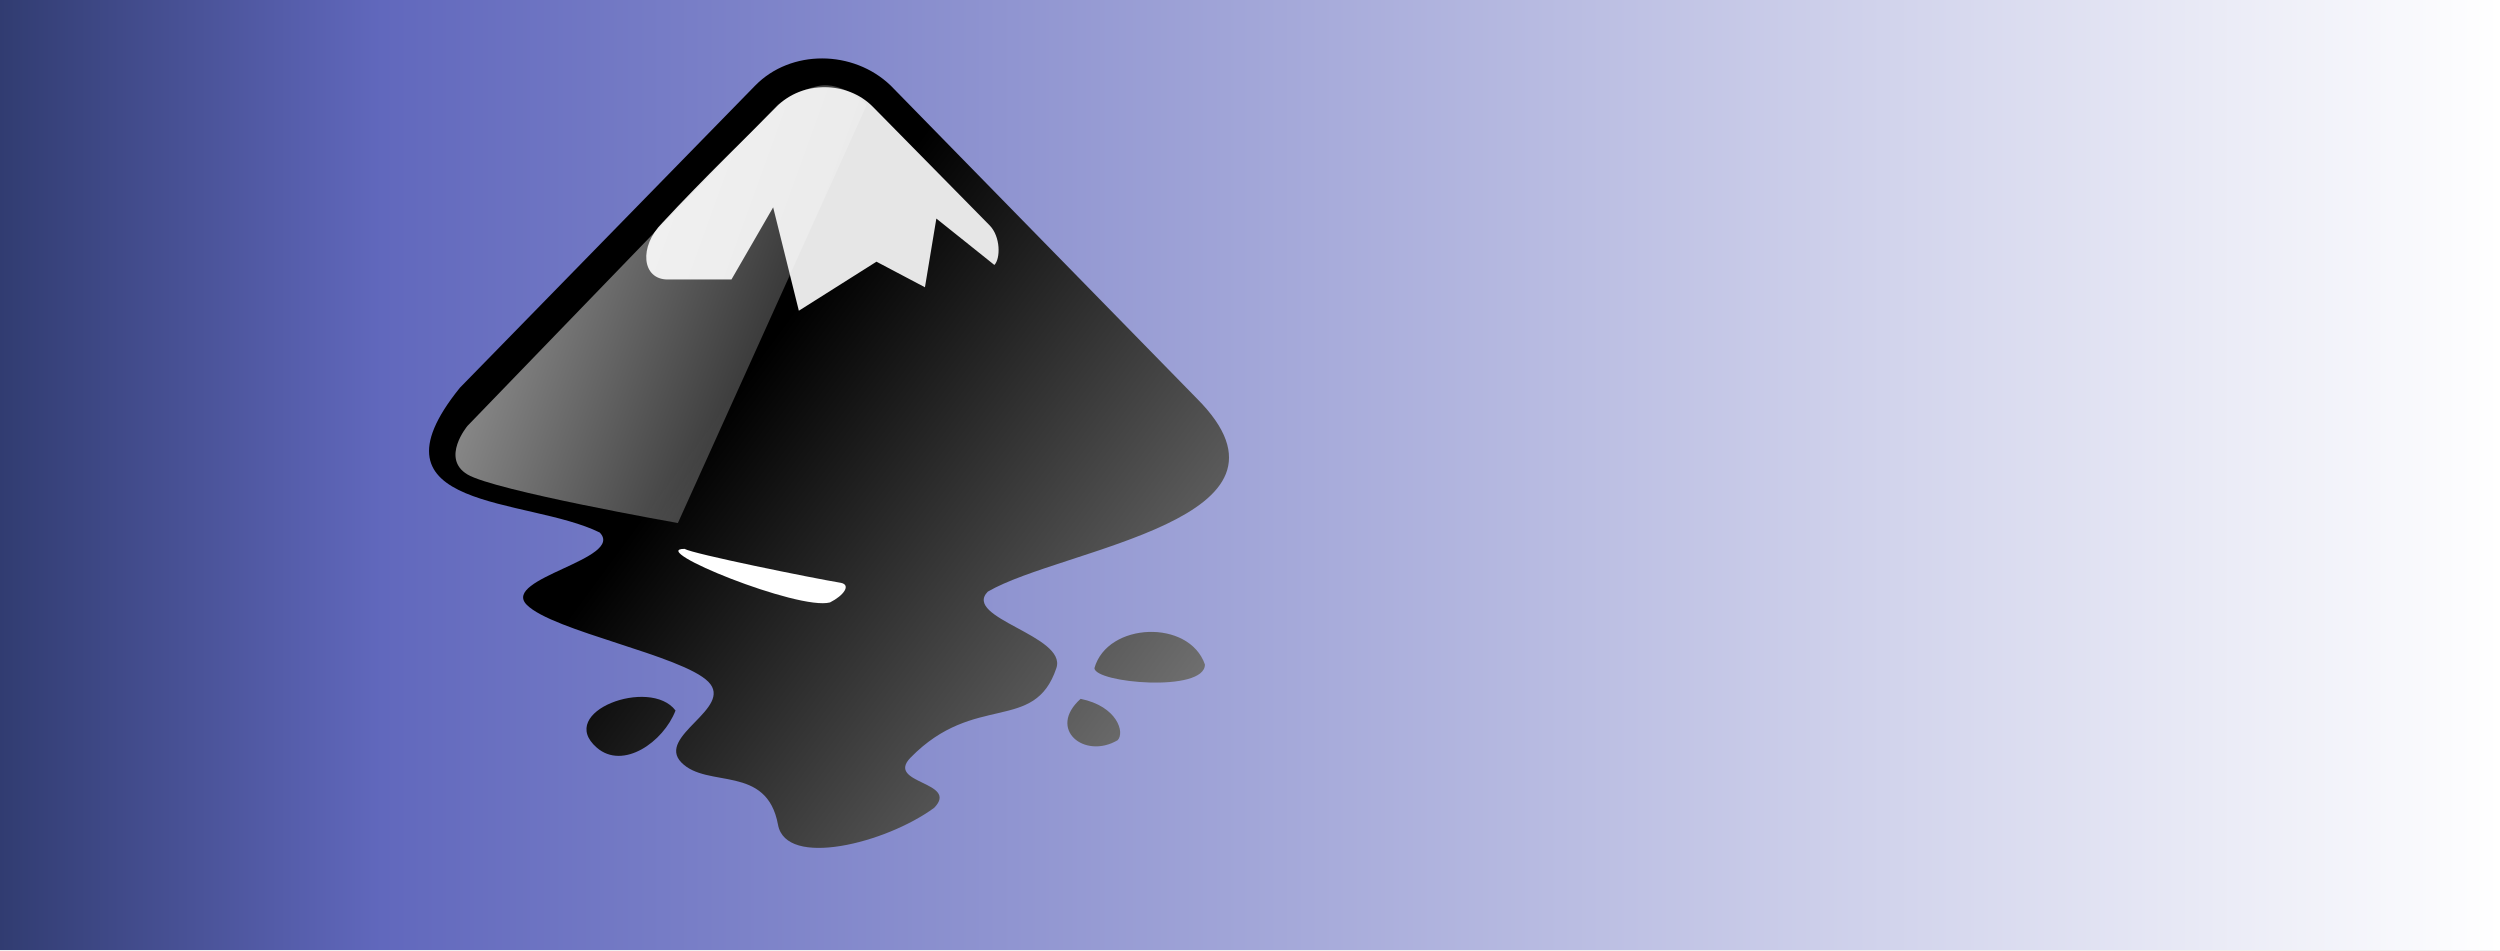
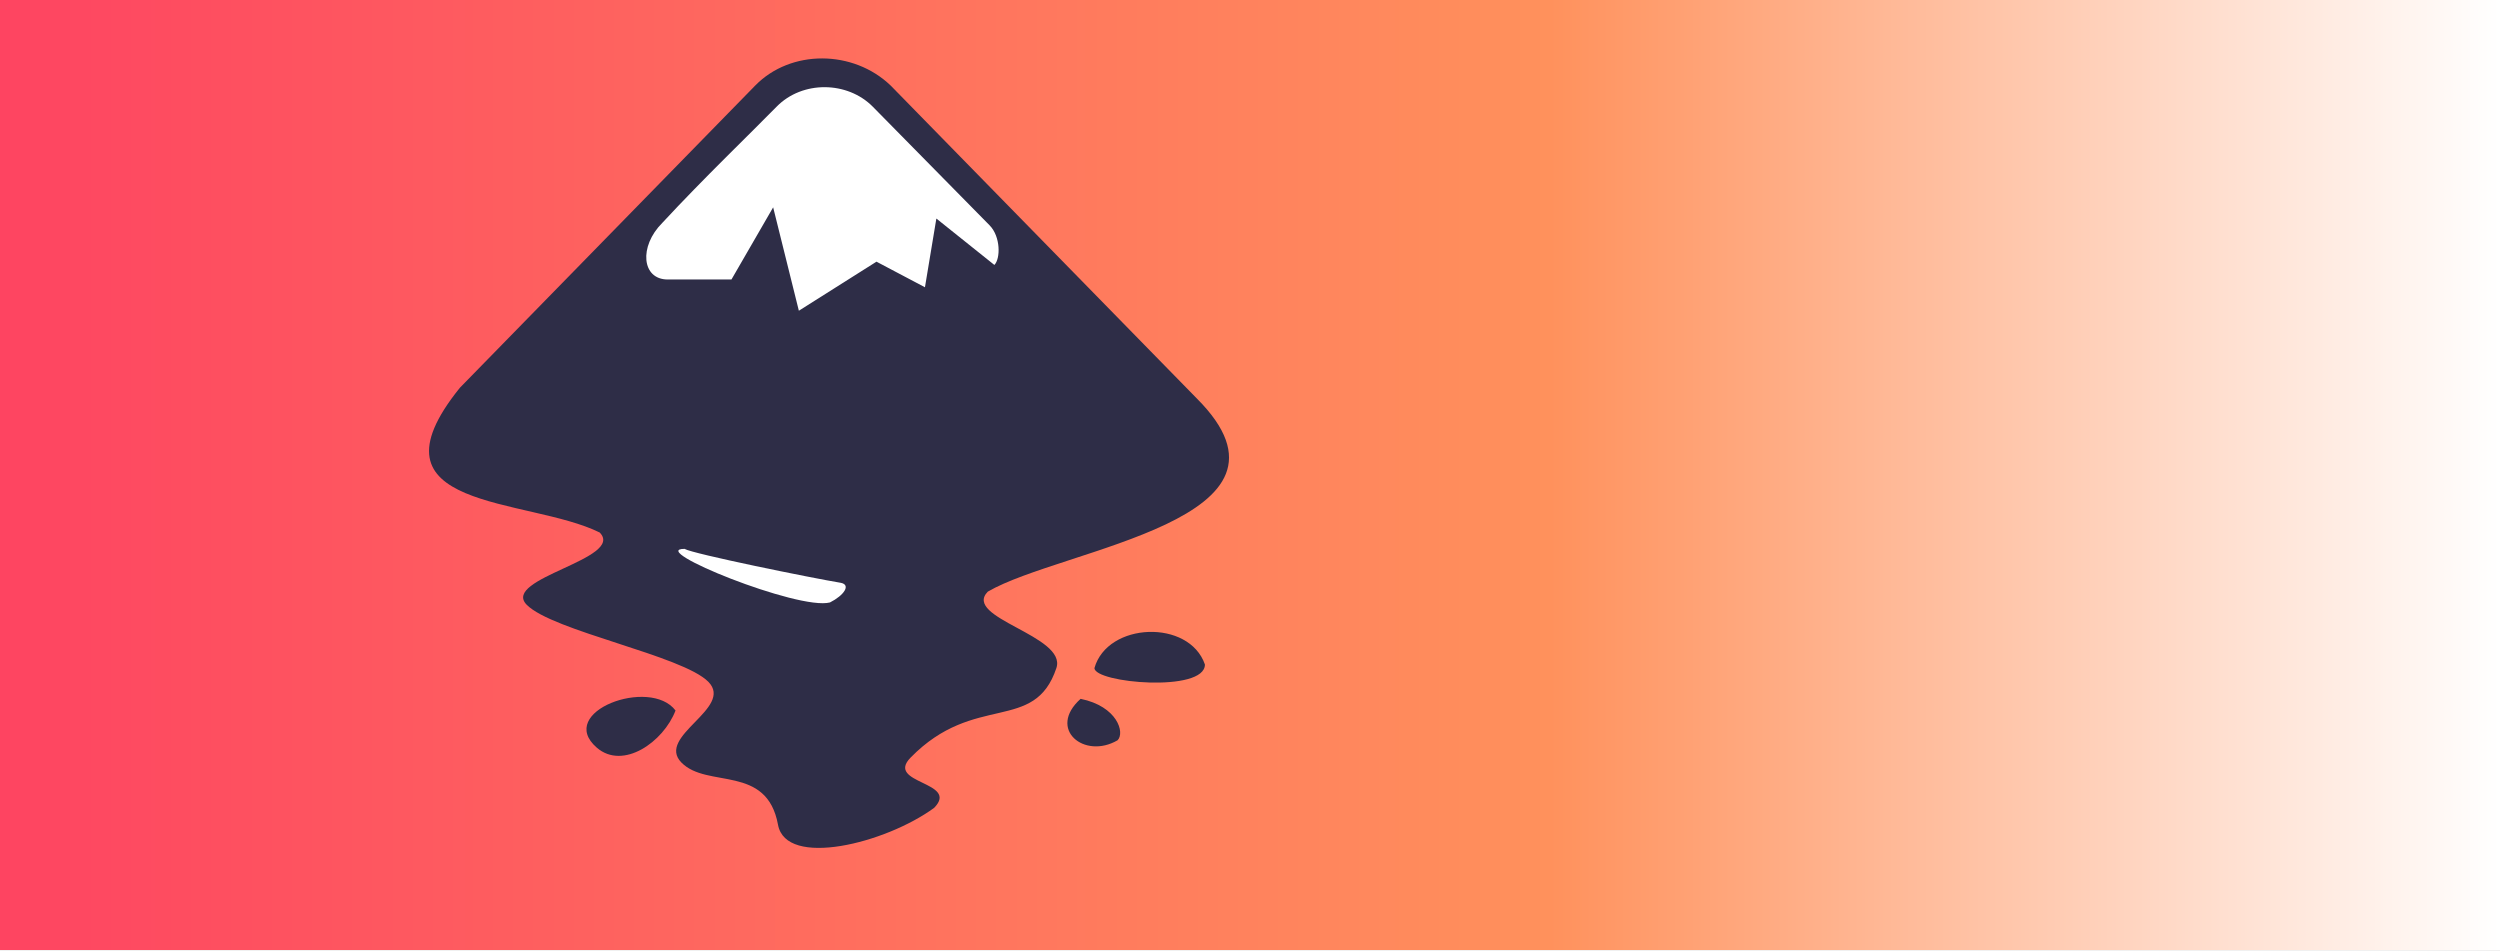
<svg xmlns="http://www.w3.org/2000/svg" xmlns:xlink="http://www.w3.org/1999/xlink" version="1.1" id="svg2" height="57" width="150">
  <defs id="defs4">
    <linearGradient id="linearGradient3604">
-       <stop id="stop3606" offset="0" style="stop-color:#313c71;stop-opacity:1" />
-       <stop style="stop-color:#6168bd;stop-opacity:1" offset="0.153" id="stop3612" />
+       <stop id="stop3606" offset="0" style="stop-color:#fe4461;stop-opacity:1" />
+       <stop style="stop-color:#ff915c;stop-opacity:1" offset="0.62" id="stop3612" />
      <stop id="stop3608" offset="1" style="stop-color:#ffffff;stop-opacity:1" />
    </linearGradient>
    <linearGradient gradientUnits="userSpaceOnUse" y2="1023.862" x2="150" y1="1023.862" x1="0" id="linearGradient3610" xlink:href="#linearGradient3604" />
-     <linearGradient gradientUnits="userSpaceOnUse" id="WhiteTransparent-7">
-       <stop id="stop7606-11" offset="0" style="stop-color:white;stop-opacity:1" />
-       <stop id="stop7608-5" offset="1" style="stop-color:white;stop-opacity:0" />
-     </linearGradient>
-     <linearGradient gradientUnits="userSpaceOnUse" y2="236.455" x2="107.796" y1="277.659" x1="163.785" id="linearGradient8007" xlink:href="#linearGradient8005" />
-     <linearGradient id="linearGradient8005">
-       <stop id="stop8001" offset="0" style="stop-color:#7d7d7d;stop-opacity:1" />
-       <stop id="stop8003" offset="1" style="stop-color:#000000;stop-opacity:1" />
-     </linearGradient>
-     <linearGradient gradientUnits="userSpaceOnUse" y2="240.043" x2="130.899" y1="207.08" x1="39.809" id="linearGradient8017" xlink:href="#WhiteTransparent-7" />
  </defs>
  <g transform="translate(0,-995.3622)" id="layer1">
    <rect y="995.362" x="0" height="57" width="150" id="rect8549" style="fill:#ffffff;fill-opacity:1;stroke:none" />
    <rect y="995.362" x="0" height="57" width="150" id="rect2830" style="fill:url(#linearGradient3610);fill-opacity:1;stroke:none" />
-     <g style="display:inline;fill:#000000" id="g2092" transform="matrix(0.5303099,0,0,0.5303099,-12.39635,892.4632)">
-       <path d="m 108.824,203.712 -33.413,34.192 c -11.289,13.981 7.683,12.354 15.816,16.381 2.917,2.982 -11.182,5.183 -8.265,8.168 2.917,2.982 17.642,5.745 20.564,8.728 2.917,2.982 -5.972,6.146 -3.054,9.128 2.917,2.982 9.665,0.157 10.929,7.041 0.9,4.92 12.16,2.114 17.667,-1.915 2.917,-2.985 -5.581,-2.704 -2.664,-5.686 7.255,-7.419 14.01,-2.696 16.493,-10.13 1.226,-3.674 -10.68,-5.663 -7.758,-8.646 8.394,-4.902 37.408,-8.093 23.641,-21.86 l -34.634,-35.4 c -4.236,-4.067 -11.304,-4.111 -15.321,0 z m 38.38,65.906 c 0,1.696 12.498,2.808 12.498,-0.4 -1.781,-5.153 -11.021,-4.805 -12.498,0.4 z m -56.3,9.014 c 2.96,2.559 7.531,-0.637 8.902,-4.208 -2.868,-3.81 -13.603,0.137 -8.902,4.208 z M 145.637,273.103 c -3.815,3.422 0.428,6.895 4.188,4.683 0.838,-0.851 -0.022,-3.833 -4.188,-4.683 z" id="path2313" style="fill:url(#linearGradient8007);fill-opacity:1;stroke-width:0.249" />
-       <path d="m 100.828,256.135 c 0.893,0.555 14.398,3.298 17.699,3.845 1.144,0.241 0.333,1.42 -1.244,2.216 -3.557,0.945 -20.808,-6.061 -16.455,-6.061 z" id="path2315" style="fill:#ffffff;fill-opacity:1;stroke-width:0.249" />
-       <path d="m 122.125,206.11 13.22,13.426 c 1.254,1.281 1.236,3.763 0.535,4.477 l -6.564,-5.25 -1.291,7.775 -5.484,-2.895 -8.782,5.549 -2.908,-11.697 -4.718,8.163 h -7.213 c -2.94,0 -3.286,-3.731 -0.614,-6.402 4.666,-5.037 10.021,-10.17 12.931,-13.145 2.925,-2.99 8.021,-2.905 10.889,0 z" id="path2317" style="fill:#e6e6e6;fill-opacity:1;stroke-width:0.249" />
-       <path id="path8009" d="m 111.365,205.904 -35.1,36.32 c 0,0 -3.052,3.663 0,5.494 3.052,1.831 23.807,5.494 23.807,5.494 l 21.365,-47.308 c 0,0 -2.747,-2.747 -5.494,-2.136 -2.747,0.61 -4.578,2.136 -4.578,2.136 z" style="fill:url(#linearGradient8017);fill-opacity:1;stroke:none;stroke-width:0.863px;stroke-linecap:butt;stroke-linejoin:miter;stroke-opacity:1" />
+     <g id="g4333" transform="matrix(0.5303099,0,0,0.5303099,310.0484,637.0395)" style="display:inline">
+       <path d="m -499.207,685.362 -33.413,34.192 c -11.289,13.981 7.683,12.354 15.816,16.381 2.917,2.982 -11.182,5.183 -8.265,8.168 2.917,2.982 17.642,5.745 20.564,8.728 2.917,2.982 -5.972,6.146 -3.054,9.128 2.917,2.982 9.665,0.157 10.929,7.041 0.9,4.92 12.16,2.114 17.667,-1.915 2.917,-2.985 -5.581,-2.704 -2.664,-5.686 7.255,-7.419 14.01,-2.696 16.493,-10.13 1.226,-3.674 -10.68,-5.663 -7.758,-8.646 8.394,-4.902 37.408,-8.093 23.641,-21.86 l -34.634,-35.4 c -4.236,-4.067 -11.304,-4.111 -15.321,0 z m 38.38,65.906 c 0,1.696 12.498,2.808 12.498,-0.4 -1.781,-5.154 -11.021,-4.805 -12.498,0.4 z m -56.3,9.014 c 2.96,2.559 7.531,-0.637 8.902,-4.208 -2.868,-3.81 -13.603,0.137 -8.902,4.208 z m 54.733,-5.529 c -3.815,3.422 0.428,6.895 4.188,4.683 0.838,-0.851 -0.022,-3.833 -4.188,-4.683 z" id="path4327" style="fill:#2e2d47;fill-opacity:1;stroke-width:0.249" />
+       <path d="m -507.203,737.785 c 0.893,0.555 14.398,3.298 17.699,3.845 1.144,0.241 0.333,1.42 -1.244,2.216 -3.557,0.945 -20.808,-6.061 -16.455,-6.061 z" id="path4329" style="fill:#ffffff;stroke-width:0.249" />
+       <path d="m -485.905,687.759 13.22,13.426 c 1.254,1.281 1.236,3.763 0.535,4.477 l -6.564,-5.25 -1.291,7.775 -5.484,-2.895 -8.782,5.549 -2.908,-11.697 -4.718,8.163 h -7.213 c -2.94,0 -3.286,-3.731 -0.614,-6.402 4.666,-5.037 10.021,-10.17 12.931,-13.145 2.925,-2.99 8.021,-2.905 10.889,0 z" id="path4331" style="fill:#ffffff;stroke-width:0.249" />
    </g>
  </g>
</svg>
